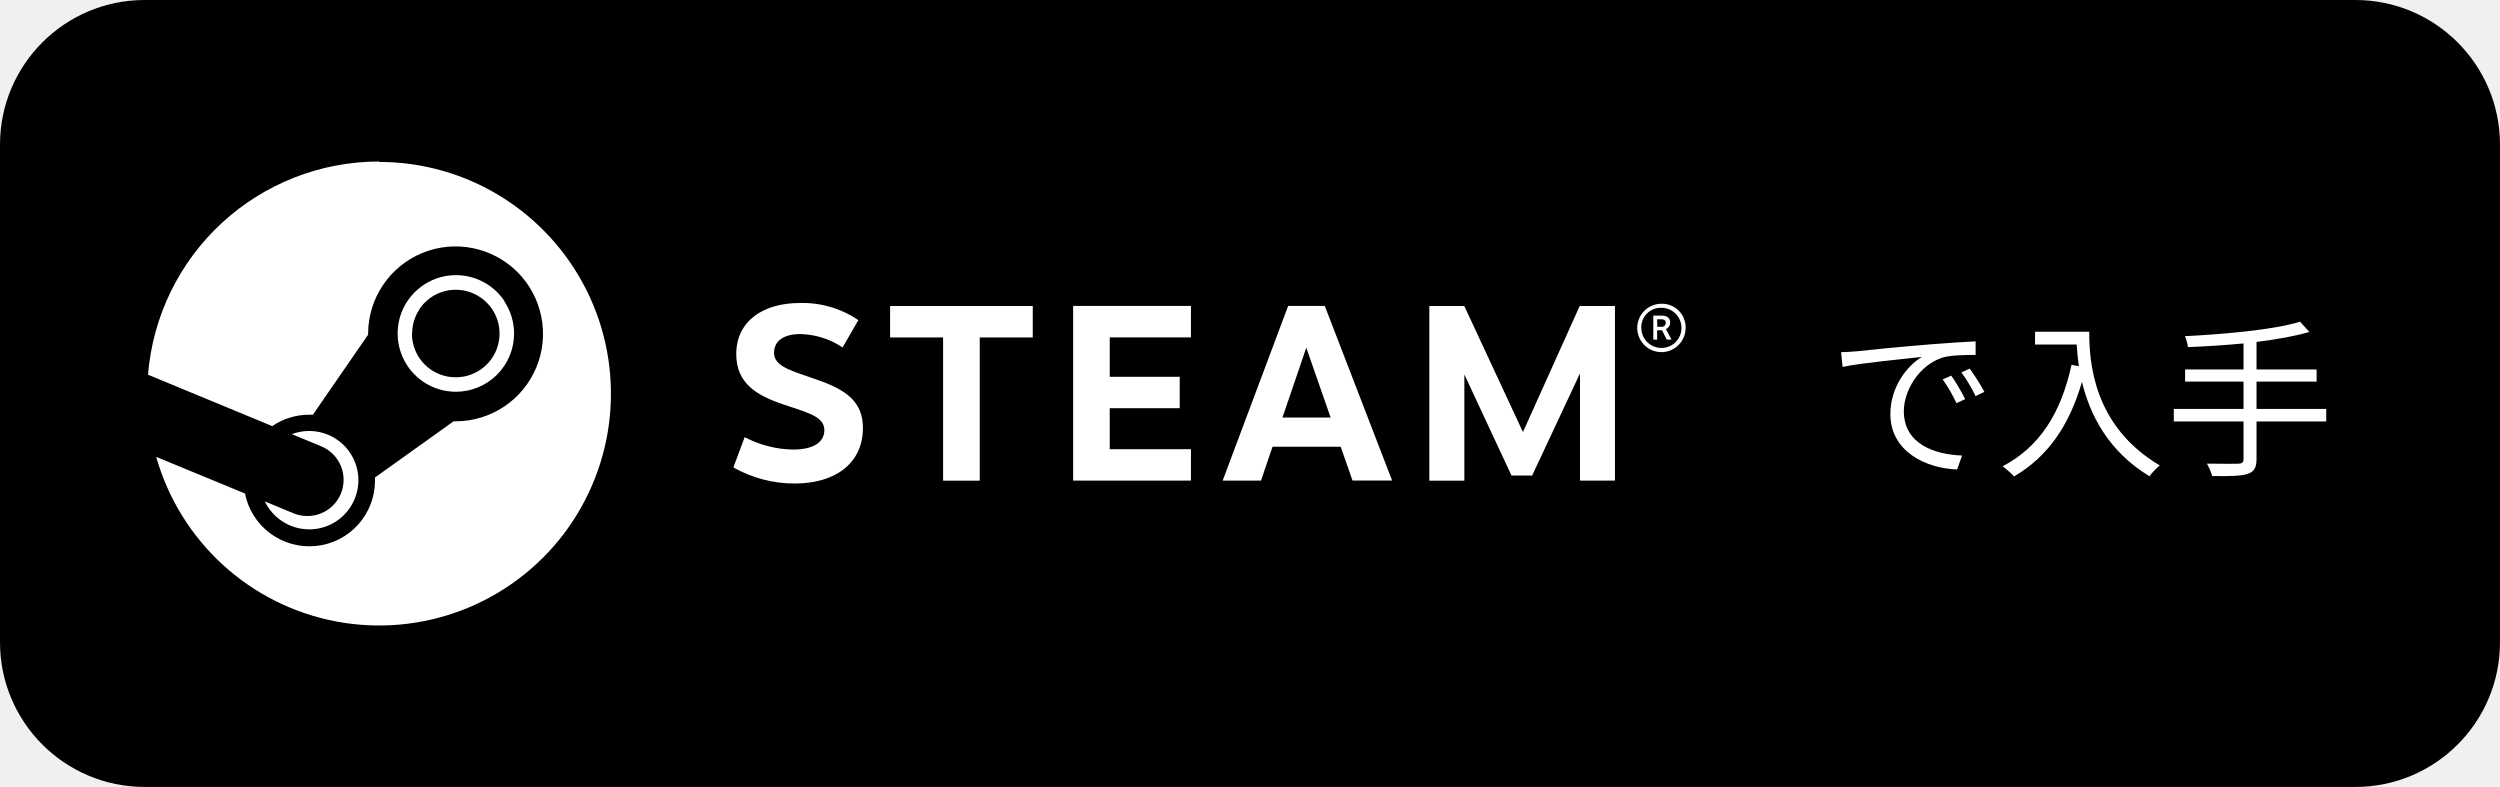
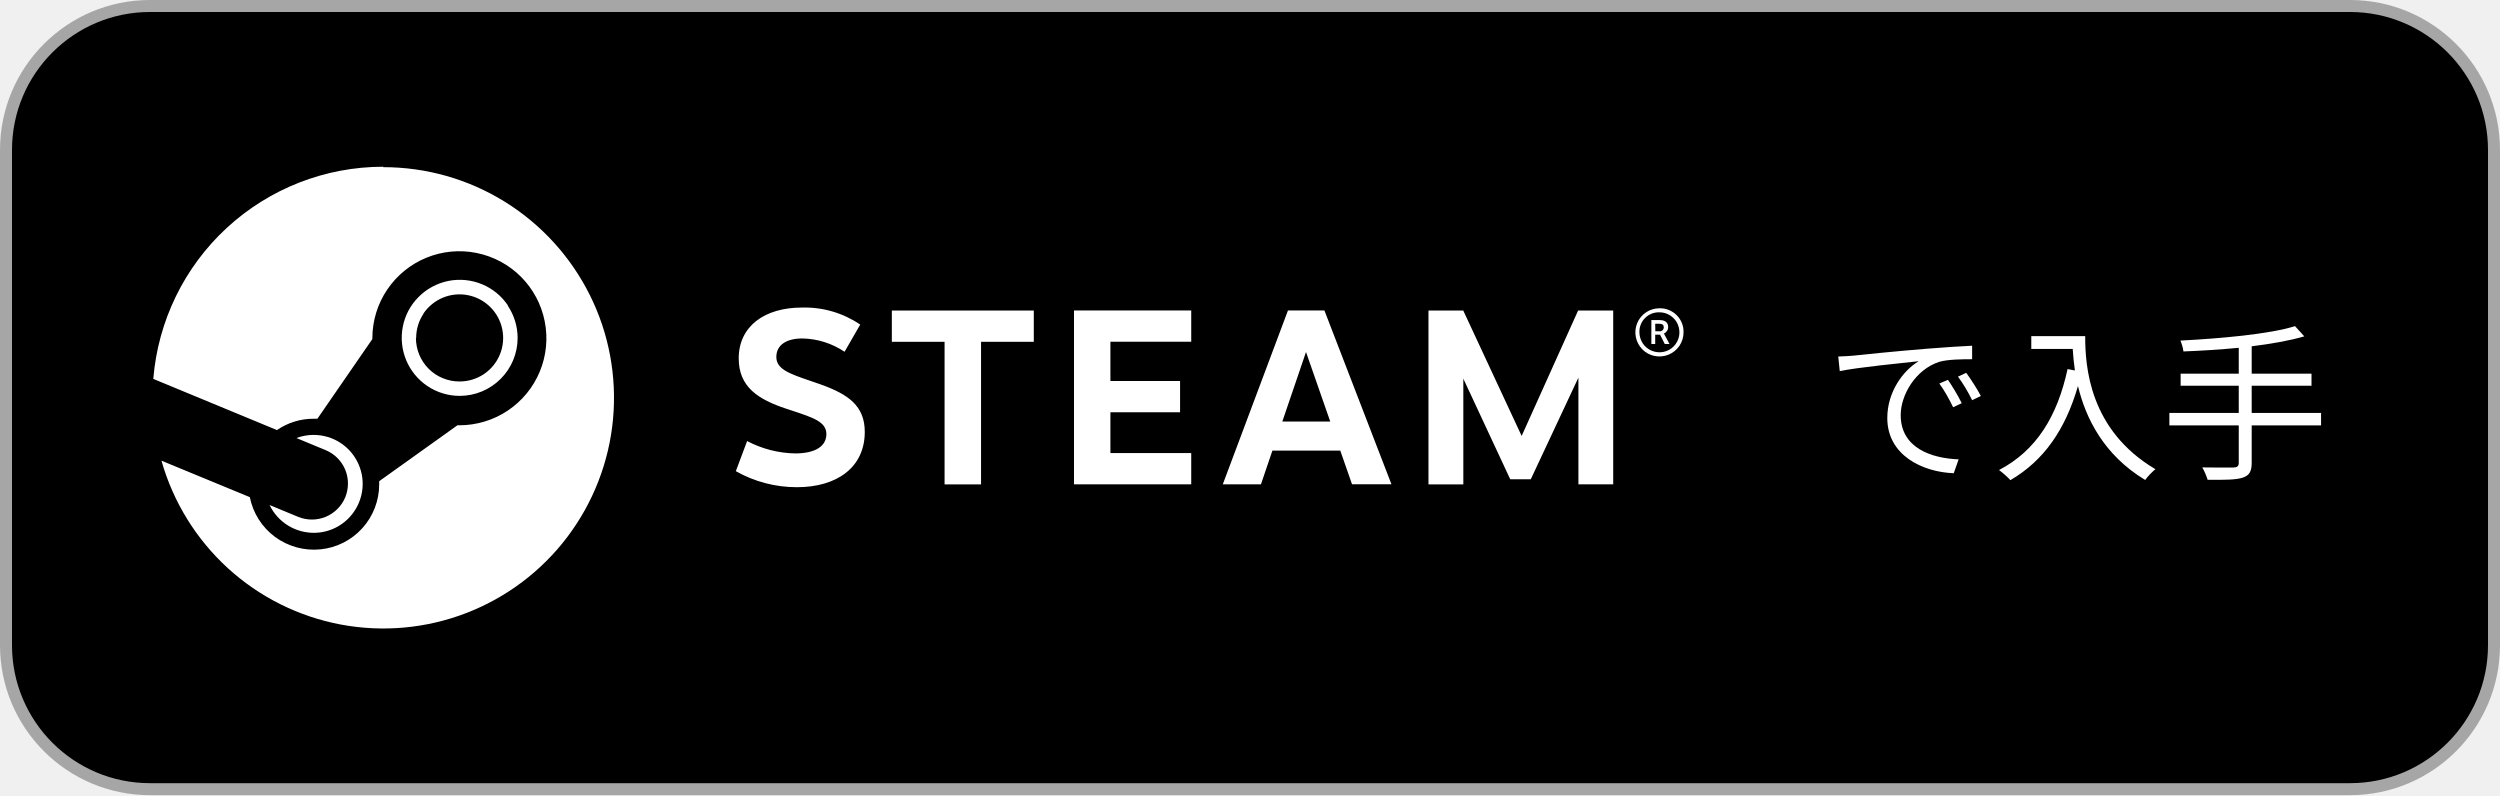
- <svg xmlns="http://www.w3.org/2000/svg" id="_レイヤー_2" data-name="レイヤー 2" viewBox="0 0 414.67 130.53">
+ <svg xmlns="http://www.w3.org/2000/svg" id="_レイヤー_2" data-name="レイヤー 2" viewBox="0 0 416.67 132.53">
  <defs>
    <style>
      .cls-1, .cls-2 {
        fill: #fff;
      }

      .cls-2 {
        font-family: KozGoPr6N-Regular-90ms-RKSJ-H, 'Kozuka Gothic Pr6N';
        font-size: 28px;
      }
+ 
+       .cls-3 {
+         stroke: #a6a6a6;
+         stroke-miterlimit: 10;
+         stroke-width: 2px;
+       }
    </style>
  </defs>
  <g id="Layer_2" data-name="Layer 2">
-     <rect width="414.67" height="130.53" rx="24" ry="24" />
-     <path id="Steam_white" class="cls-1" d="M62.87,26.79c-9.66,0-18.97,3.64-26.07,10.19-7.1,6.55-11.47,15.54-12.25,25.17l20.61,8.53c1.8-1.24,3.94-1.9,6.13-1.89h.61l9.16-13.28v-.19c.01-2.87.87-5.67,2.47-8.04,1.6-2.38,3.87-4.23,6.52-5.32,2.65-1.09,5.57-1.37,8.38-.8s5.39,1.95,7.41,3.98c2.02,2.03,3.4,4.62,3.95,7.43.56,2.81.27,5.73-.83,8.37-1.1,2.65-2.96,4.91-5.34,6.5-2.38,1.59-5.19,2.44-8.05,2.44h-.33l-13.04,9.32v.51c0,2.7-.99,5.31-2.81,7.32-1.81,2.01-4.31,3.27-7,3.53-2.69.27-5.38-.48-7.56-2.08-2.17-1.61-3.67-3.97-4.19-6.62l-14.73-6.08c1.95,6.88,5.78,13.08,11.06,17.91,5.28,4.82,11.8,8.08,18.83,9.4,7.03,1.32,14.29.65,20.96-1.93,6.67-2.58,12.49-6.97,16.8-12.67,4.31-5.71,6.95-12.5,7.61-19.62.66-7.12-.67-14.29-3.86-20.69-3.19-6.4-8.1-11.79-14.18-15.56-6.08-3.77-13.09-5.76-20.25-5.76l-.03-.05ZM48.66,85.13l-4.73-1.96c.69,1.43,1.77,2.63,3.13,3.45,1.35.82,2.92,1.23,4.5,1.18,1.58-.05,3.12-.56,4.41-1.47,1.3-.91,2.3-2.18,2.89-3.65.59-1.47.74-3.08.43-4.63-.31-1.55-1.07-2.98-2.17-4.11-1.11-1.13-2.52-1.92-4.07-2.26-1.55-.34-3.16-.23-4.64.33l4.88,2.02c1.47.61,2.64,1.79,3.25,3.26.61,1.47.6,3.13,0,4.6-.61,1.47-1.79,2.64-3.26,3.25-1.47.61-3.13.6-4.6,0ZM83.64,49.96c1.06,1.59,1.63,3.46,1.63,5.37,0,2.56-1.02,5.01-2.83,6.82-1.81,1.81-4.26,2.83-6.82,2.83-1.91,0-3.78-.56-5.37-1.63-1.59-1.06-2.83-2.57-3.56-4.34-.73-1.77-.92-3.71-.55-5.59.37-1.88,1.29-3.6,2.65-4.95,1.35-1.35,3.07-2.27,4.95-2.65,1.88-.37,3.82-.18,5.59.55,1.77.73,3.28,1.97,4.34,3.56ZM69.58,51.3c-.8,1.19-1.22,2.6-1.22,4.03l-.04-.02c0,.96.19,1.91.55,2.79.37.89.9,1.69,1.58,2.37.68.68,1.48,1.21,2.37,1.57.89.36,1.84.55,2.79.54,1.44,0,2.84-.43,4.03-1.22,1.19-.8,2.12-1.93,2.67-3.26s.69-2.79.41-4.19c-.28-1.41-.97-2.7-1.99-3.72-1.01-1.01-2.31-1.71-3.72-1.99-1.41-.28-2.87-.14-4.19.41-1.33.55-2.46,1.48-3.26,2.67ZM142.37,53.1l-2.61,4.53c-2.08-1.4-4.52-2.17-7.02-2.22-2.69,0-4.35,1.1-4.35,3.09s2.11,2.76,5.42,3.89c.6.2,1.24.42,1.91.66,4.71,1.67,7.41,3.62,7.41,7.94,0,5.9-4.64,9.21-11.3,9.21-3.57.01-7.08-.91-10.19-2.67l1.88-5.02c2.47,1.3,5.21,2.01,8,2.06,3.52,0,5.21-1.29,5.21-3.22,0-2.04-2.19-2.75-5.78-3.93-.29-.09-.58-.19-.88-.29-4.7-1.56-7.95-3.62-7.95-8.4,0-5.38,4.35-8.47,10.52-8.47,3.46-.1,6.86.89,9.72,2.83ZM162.51,79.73v-23.76h8.79v-5.21h-23.66v5.21h8.79v23.76h6.08ZM184.07,55.97v6.53h11.61v5.21h-11.61v6.8h13.47v5.21h-19.54v-28.97h19.54v5.21h-13.47ZM209.16,79.72l1.91-5.62h11.31s1.96,5.61,1.96,5.61h6.57l-11.17-28.96h-6.08l-10.86,28.97h6.36ZM212.72,69.26l3.95-11.59,4.04,11.59h-7.99ZM262.06,61.96l-7.93,16.92h-3.42l-7.82-16.77v17.62h-5.81v-28.97h5.8l9.73,20.9,9.41-20.9h5.85v28.96h-5.8v-17.75ZM278.91,56.64c.44-.66.68-1.44.68-2.23.02-.53-.07-1.06-.27-1.56s-.49-.94-.87-1.32c-.38-.38-.82-.67-1.32-.87-.49-.2-1.02-.29-1.55-.28-.79,0-1.57.23-2.23.67-.66.44-1.18,1.07-1.48,1.8-.3.73-.39,1.54-.23,2.32.15.78.54,1.5,1.09,2.06.56.56,1.27.95,2.05,1.1.78.16,1.59.08,2.32-.22.74-.3,1.36-.82,1.81-1.47ZM272.82,56.26c-.37-.54-.57-1.19-.58-1.84-.02-.45.05-.89.21-1.3.16-.42.4-.79.72-1.11s.69-.57,1.1-.73c.41-.16.86-.24,1.3-.23.66,0,1.3.19,1.85.56.55.37.98.88,1.23,1.49.25.61.32,1.28.2,1.92-.13.65-.44,1.24-.9,1.71-.46.47-1.05.79-1.7.92-.64.13-1.31.07-1.93-.18-.61-.25-1.13-.67-1.51-1.21ZM277.03,53.5c0-.59-.35-1.15-1.38-1.15h-1.42s0,3.98,0,3.98h.64v-1.55h.81l.78,1.55h.79l-.93-1.74c.21-.09.39-.25.52-.44.13-.19.19-.42.19-.65ZM275.58,54.21h-.69l-.02-1.25h.7c.54,0,.73.23.73.6,0,.09-.02.18-.06.27-.04.08-.09.16-.16.22-.07.06-.15.11-.24.14-.09.03-.18.04-.27.03Z" />
-     <text class="cls-2" transform="translate(303.16 76.84)">
+     <rect class="cls-3" x="1" y="1" width="414.67" height="130.53" rx="24" ry="24" />
+     <path id="Steam_white" class="cls-1" d="M63.87,27.79c-9.66,0-18.97,3.64-26.07,10.19-7.1,6.55-11.47,15.54-12.25,25.17l20.61,8.53c1.8-1.24,3.94-1.9,6.13-1.89h.61l9.16-13.28v-.19c.01-2.87.87-5.67,2.47-8.04,1.6-2.38,3.87-4.23,6.52-5.32,2.65-1.09,5.57-1.37,8.38-.8s5.39,1.95,7.41,3.98c2.02,2.03,3.4,4.62,3.95,7.43.56,2.81.27,5.73-.83,8.37-1.1,2.65-2.96,4.91-5.34,6.5-2.38,1.59-5.19,2.44-8.05,2.44h-.33l-13.04,9.32v.51c0,2.7-.99,5.31-2.81,7.32-1.81,2.01-4.31,3.27-7,3.53-2.69.27-5.38-.48-7.56-2.08-2.17-1.61-3.67-3.97-4.19-6.62l-14.73-6.08c1.95,6.88,5.78,13.08,11.06,17.91,5.28,4.82,11.8,8.08,18.83,9.4,7.03,1.32,14.29.65,20.96-1.93,6.67-2.58,12.49-6.97,16.8-12.67,4.31-5.71,6.95-12.5,7.61-19.62.66-7.12-.67-14.29-3.86-20.69-3.19-6.4-8.1-11.79-14.18-15.56-6.08-3.77-13.09-5.76-20.25-5.76l-.03-.05ZM49.66,86.13l-4.73-1.96c.69,1.43,1.77,2.63,3.13,3.45,1.35.82,2.92,1.23,4.5,1.18,1.58-.05,3.12-.56,4.41-1.47,1.3-.91,2.3-2.18,2.89-3.65.59-1.47.74-3.08.43-4.63-.31-1.55-1.07-2.98-2.17-4.11-1.11-1.13-2.52-1.92-4.07-2.26-1.55-.34-3.16-.23-4.64.33l4.88,2.02c1.47.61,2.64,1.79,3.25,3.26.61,1.47.6,3.13,0,4.6-.61,1.47-1.79,2.64-3.26,3.25-1.47.61-3.13.6-4.6,0ZM84.64,50.96c1.06,1.59,1.63,3.46,1.63,5.37,0,2.56-1.02,5.01-2.83,6.82-1.81,1.81-4.26,2.83-6.82,2.83-1.91,0-3.78-.56-5.37-1.63-1.59-1.06-2.83-2.57-3.56-4.34-.73-1.77-.92-3.71-.55-5.59.37-1.88,1.29-3.6,2.65-4.95,1.35-1.35,3.07-2.27,4.95-2.65,1.88-.37,3.82-.18,5.59.55,1.77.73,3.28,1.97,4.34,3.56ZM70.58,52.3c-.8,1.19-1.22,2.6-1.22,4.03l-.04-.02c0,.96.19,1.91.55,2.79.37.89.9,1.69,1.58,2.37.68.68,1.48,1.21,2.37,1.57.89.36,1.84.55,2.79.54,1.44,0,2.84-.43,4.03-1.22,1.19-.8,2.12-1.93,2.67-3.26s.69-2.79.41-4.19c-.28-1.41-.97-2.7-1.99-3.72-1.01-1.01-2.31-1.71-3.72-1.99-1.41-.28-2.87-.14-4.19.41-1.33.55-2.46,1.48-3.26,2.67ZM143.37,54.1l-2.61,4.53c-2.08-1.4-4.52-2.17-7.02-2.22-2.69,0-4.35,1.1-4.35,3.09s2.11,2.76,5.42,3.89c.6.2,1.24.42,1.91.66,4.71,1.67,7.41,3.62,7.41,7.94,0,5.9-4.64,9.21-11.3,9.21-3.57.01-7.08-.91-10.19-2.67l1.88-5.02c2.47,1.3,5.21,2.01,8,2.06,3.52,0,5.21-1.29,5.21-3.22,0-2.04-2.19-2.75-5.78-3.93-.29-.09-.58-.19-.88-.29-4.7-1.56-7.95-3.62-7.95-8.4,0-5.38,4.35-8.47,10.52-8.47,3.46-.1,6.86.89,9.72,2.83ZM163.51,80.73v-23.76h8.79v-5.21h-23.66v5.21h8.79v23.76h6.08ZM185.07,56.97v6.53h11.61v5.21h-11.61v6.8h13.47v5.21h-19.54v-28.97h19.54v5.21h-13.47ZM210.16,80.72l1.91-5.62h11.31s1.96,5.61,1.96,5.61h6.57l-11.17-28.96h-6.08l-10.86,28.97h6.36ZM213.72,70.26l3.95-11.59,4.04,11.59h-7.99ZM263.06,62.96l-7.93,16.92h-3.42l-7.82-16.77v17.62h-5.81v-28.97h5.8l9.73,20.9,9.41-20.9h5.85v28.96h-5.8v-17.75ZM279.91,57.64c.44-.66.68-1.44.68-2.23.02-.53-.07-1.06-.27-1.56s-.49-.94-.87-1.32c-.38-.38-.82-.67-1.32-.87-.49-.2-1.02-.29-1.55-.28-.79,0-1.57.23-2.23.67-.66.44-1.18,1.07-1.48,1.8-.3.73-.39,1.54-.23,2.32.15.78.54,1.5,1.09,2.06.56.56,1.27.95,2.05,1.1.78.16,1.59.08,2.32-.22.74-.3,1.36-.82,1.81-1.47ZM273.82,57.26c-.37-.54-.57-1.19-.58-1.84-.02-.45.05-.89.21-1.3.16-.42.4-.79.72-1.11s.69-.57,1.1-.73c.41-.16.86-.24,1.3-.23.66,0,1.3.19,1.85.56.55.37.98.88,1.23,1.49.25.61.32,1.28.2,1.92-.13.65-.44,1.24-.9,1.71-.46.47-1.05.79-1.7.92-.64.13-1.31.07-1.93-.18-.61-.25-1.13-.67-1.51-1.21ZM278.03,54.5c0-.59-.35-1.15-1.38-1.15h-1.42s0,3.98,0,3.98h.64v-1.55h.81l.78,1.55h.79l-.93-1.74c.21-.09.39-.25.52-.44.13-.19.19-.42.19-.65ZM276.58,55.21h-.69l-.02-1.25h.7c.54,0,.73.23.73.6,0,.09-.02.18-.06.27-.04.08-.09.16-.16.22-.07.06-.15.11-.24.14-.09.03-.18.04-.27.03Z" />
+     <text class="cls-2" transform="translate(304.16 77.84)">
      <tspan x="0" y="0">で入手</tspan>
    </text>
  </g>
</svg>
